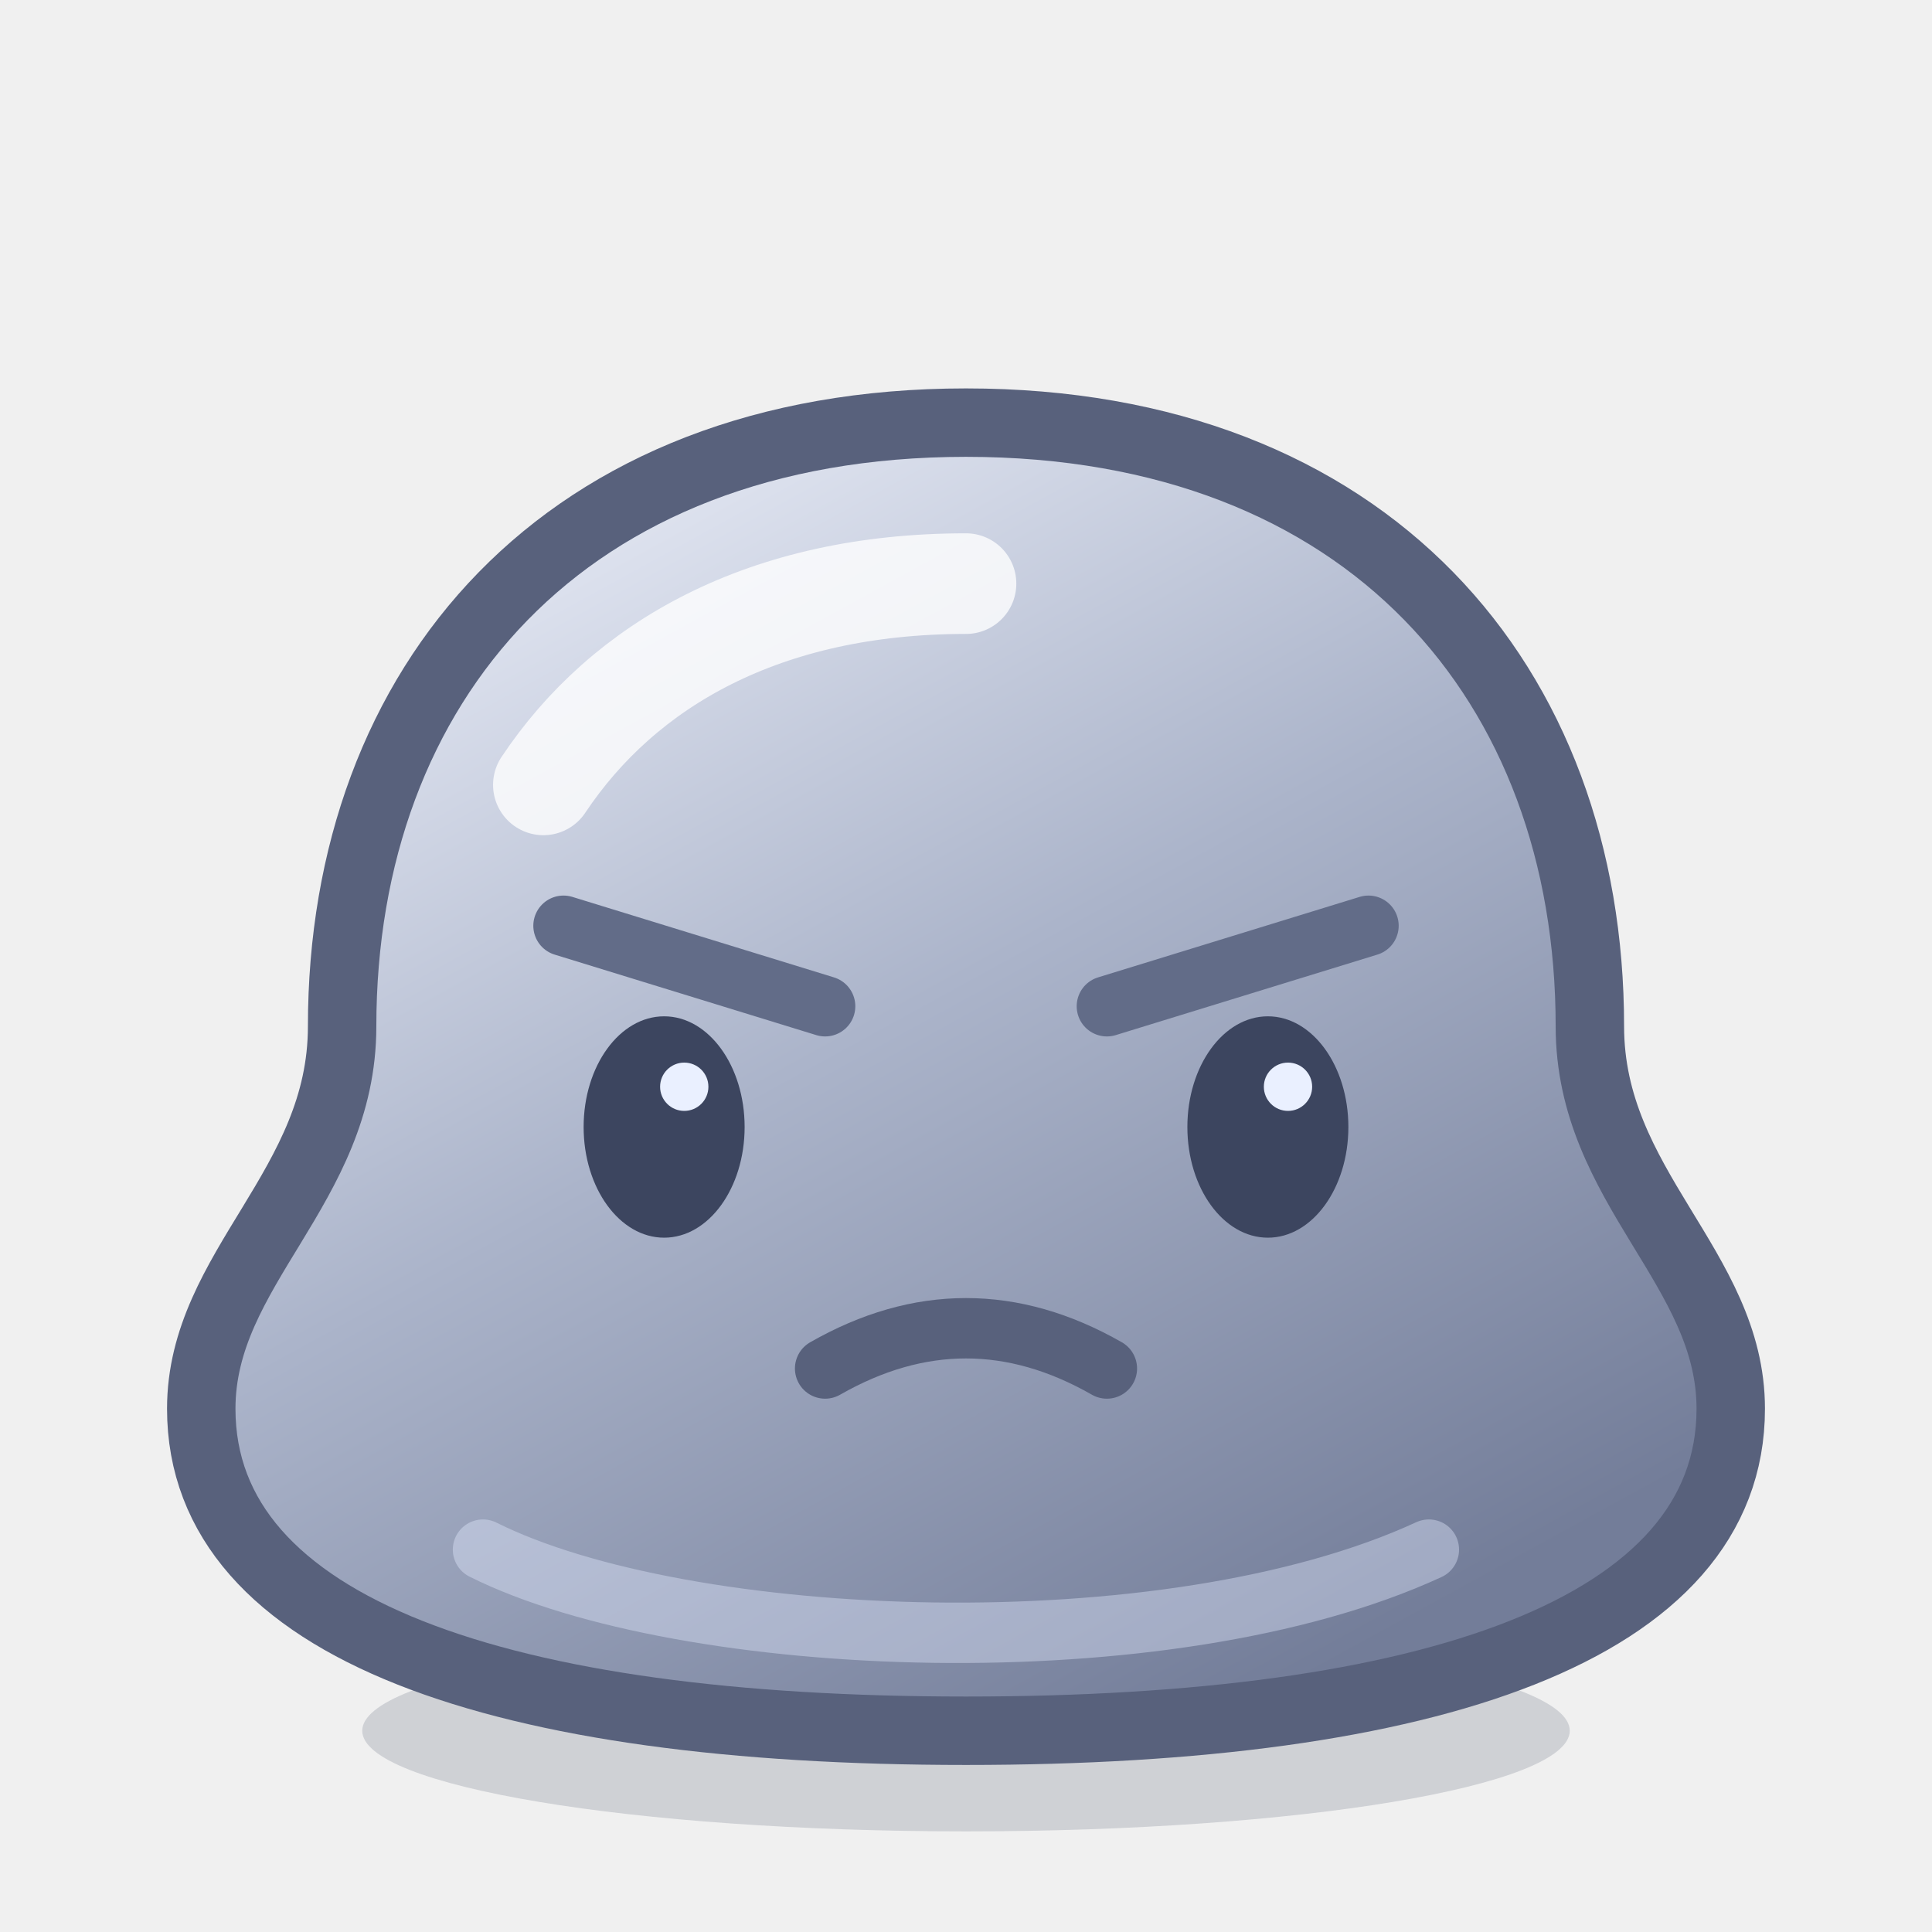
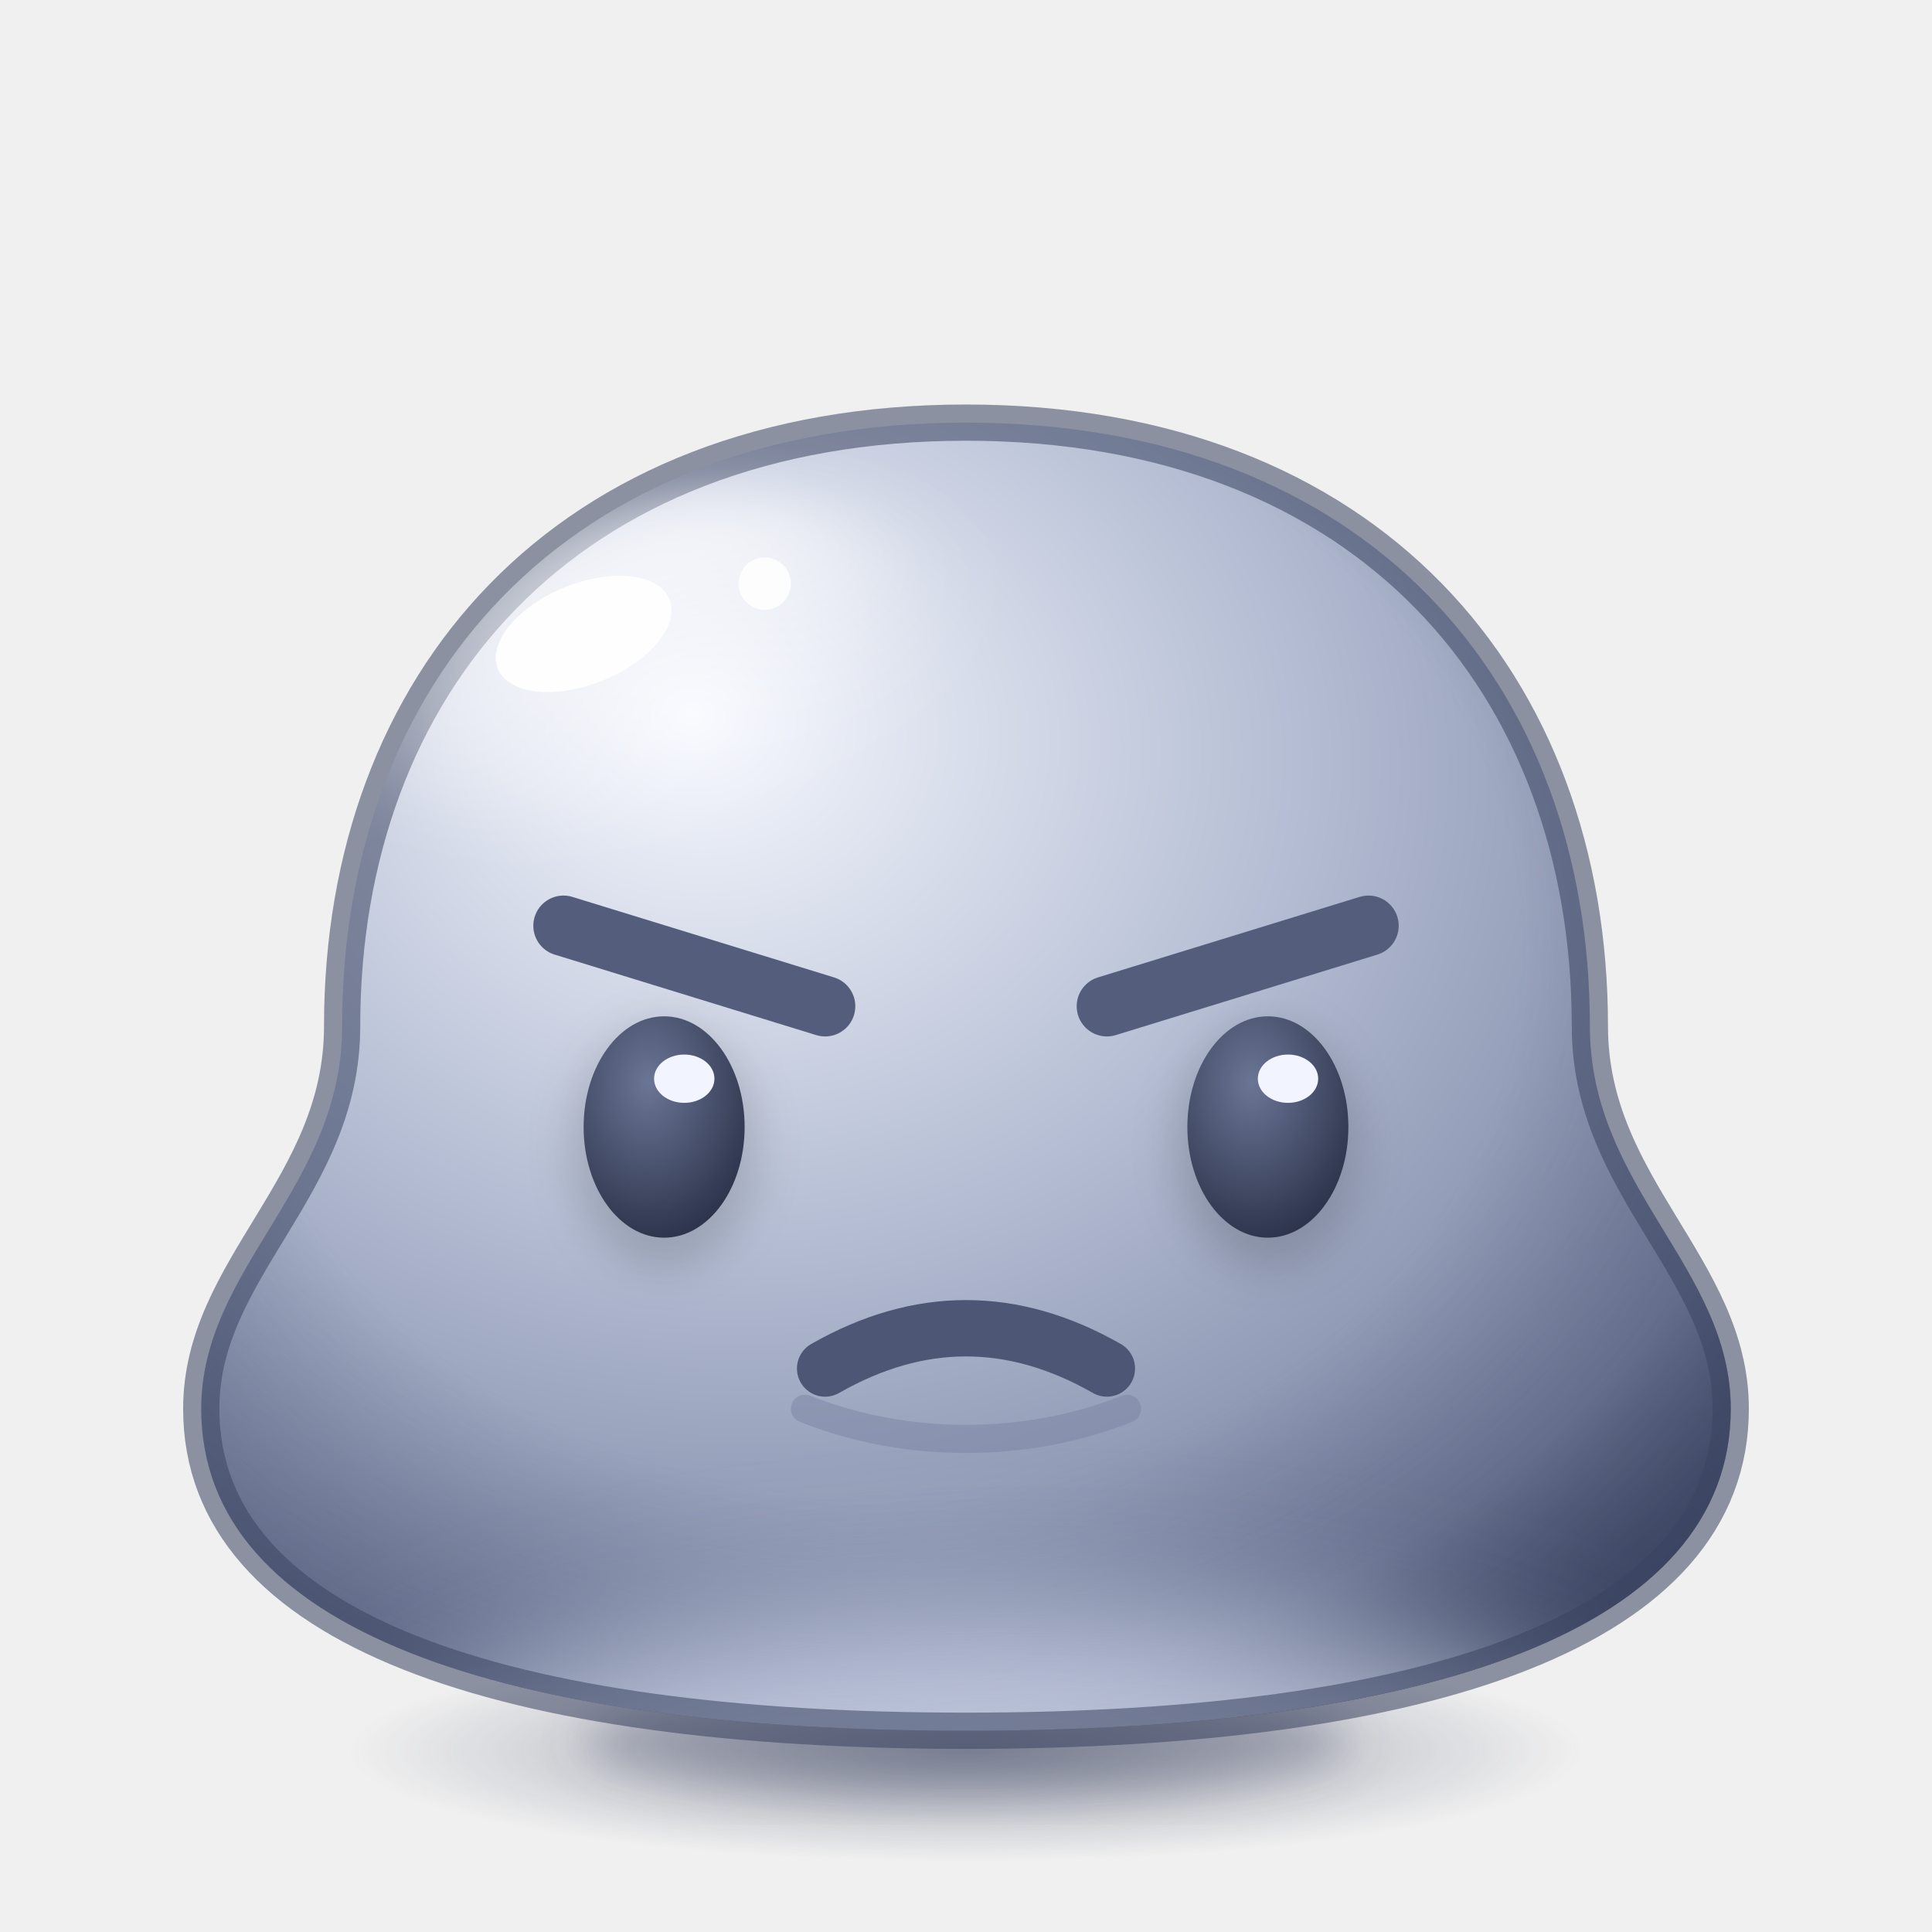
<svg xmlns="http://www.w3.org/2000/svg" viewBox="0 0 96 96" fill="none">
  <defs>
-     <linearGradient id="body" x1="30" y1="22" x2="64" y2="84" gradientUnits="userSpaceOnUse">
-       <stop stop-color="#E5E9F4" />
-       <stop offset=".45" stop-color="#ABB4CA" />
-       <stop offset="1" stop-color="#737D99" />
+     <filter id="blur1" x="-30%" y="-30%" width="160%" height="160%">
+       <feGaussianBlur stdDeviation="1.1" />
+     </filter>
+     <filter id="blur2" x="-30%" y="-30%" width="160%" height="160%">
+       <feGaussianBlur stdDeviation="2.4" />
+     </filter>
+     <filter id="blur3" x="-40%" y="-40%" width="180%" height="180%">
+       <feGaussianBlur stdDeviation="3.4" />
+     </filter>
+     <radialGradient id="body" cx="0.38" cy="0.3" r=".82" fx="0.32" fy="0.22">
+       <stop offset="0" stop-color="#F7F9FF" />
+       <stop offset=".45" stop-color="#B4BDD3" />
+       <stop offset=".86" stop-color="#7A84A2" />
+       <stop offset="1" stop-color="#3A4360" />
+     </radialGradient>
+     <radialGradient id="ao" cx=".44" cy=".4" r=".68">
+       <stop offset=".62" stop-color="#3A4360" stop-opacity="0" />
+       <stop offset="1" stop-color="#3A4360" stop-opacity=".55" />
+     </radialGradient>
+     <linearGradient id="spec" x1="0" y1="0" x2="0" y2="1">
+       <stop offset="0" stop-color="#fff" stop-opacity=".95" />
+       <stop offset="1" stop-color="#fff" stop-opacity=".05" />
    </linearGradient>
+     <radialGradient id="shadow" cx=".5" cy=".5" r=".5">
+       <stop offset="0" stop-color="#3A4360" stop-opacity=".5" />
+       <stop offset="1" stop-color="#3A4360" stop-opacity="0" />
+     </radialGradient>
+     <clipPath id="clip">
+       <path d="M17 51C17 34 28 21 48 21s31 13 31 30c0 8 7 12 7 19 0 11-15 16-38 16S10 81 10 70c0-7 7-11 7-19Z" />
+     </clipPath>
+     <radialGradient id="dot" cx=".4" cy=".3" r=".8">
+       <stop offset="0" stop-color="#6B7595" />
+       <stop offset="1" stop-color="#262D44" />
+     </radialGradient>
  </defs>
-   <ellipse cx="48" cy="86" rx="30" ry="5" fill="#36415B" opacity=".18" />
-   <g id="body-group">
-     <path d="M17 51C17 34 28 21 48 21s31 13 31 30c0 8 7 12 7 19 0 11-15 16-38 16S10 81 10 70c0-7 7-11 7-19Z" fill="url(#body)" stroke="#58617C" stroke-width="3.4" />
-     <path d="M27 39c4-6 11-10 21-10" stroke="#FFF" stroke-opacity=".78" stroke-width="5" stroke-linecap="round" />
-     <path d="M24 77c10 5 34 6 47 0" stroke="#E5ECFF" stroke-opacity=".4" stroke-width="3" stroke-linecap="round" />
+   <ellipse cx="48" cy="87" rx="31" ry="5.5" fill="url(#shadow)" />
+   <ellipse cx="48" cy="86.5" rx="19" ry="2.6" fill="#3A4360" opacity=".32" filter="url(#blur1)" />
+   <path d="M17 51C17 34 28 21 48 21s31 13 31 30c0 8 7 12 7 19 0 11-15 16-38 16S10 81 10 70c0-7 7-11 7-19Z" fill="url(#body)" />
+   <path d="M17 51C17 34 28 21 48 21s31 13 31 30c0 8 7 12 7 19 0 11-15 16-38 16S10 81 10 70c0-7 7-11 7-19Z" fill="url(#ao)" />
+   <g clip-path="url(#clip)">
+     <ellipse cx="50" cy="92" rx="34" ry="12" fill="#DCE3F7" opacity=".75" filter="url(#blur3)" />
+     <path d="M40 70c5 2 11 2 16 0" stroke="#7A84A2" stroke-width="1.4" stroke-linecap="round" opacity=".5" />
  </g>
-   <g id="face">
-     <path d="m28 46 13 4m27-4-13 4" stroke="#626C88" stroke-width="3" stroke-linecap="round" />
-     <ellipse cx="33" cy="56" rx="4" ry="5.5" fill="#3C455F" />
-     <ellipse cx="63" cy="56" rx="4" ry="5.5" fill="#3C455F" />
-     <circle cx="34" cy="54" r="1.2" fill="#EAF0FF" />
-     <circle cx="64" cy="54" r="1.2" fill="#EAF0FF" />
-     <path d="M41 68q7-4 14 0" stroke="#58617C" stroke-width="3" stroke-linecap="round" />
+   <path d="M17 51C17 34 28 21 48 21s31 13 31 30c0 8 7 12 7 19 0 11-15 16-38 16S10 81 10 70c0-7 7-11 7-19Z" stroke="#3A4360" stroke-width="1.8" stroke-linejoin="round" opacity=".55" />
+   <g clip-path="url(#clip)">
+     <ellipse cx="32" cy="33" rx="13" ry="7.5" transform="rotate(-22 32 33)" fill="url(#spec)" opacity=".82" filter="url(#blur2)" />
  </g>
+   <ellipse cx="29" cy="31.5" rx="4.6" ry="2.5" transform="rotate(-22 29 31.5)" fill="#fff" opacity=".92" />
+   <circle cx="38" cy="29" r="1.3" fill="#fff" opacity=".85" />
+   <path d="m28 46 13 4m27-4-13 4" stroke="#545D7B" stroke-width="3" stroke-linecap="round" />
+   <ellipse cx="33" cy="57" rx="4.6" ry="6" fill="#000" opacity=".15" filter="url(#blur1)" />
+   <ellipse cx="63" cy="57" rx="4.6" ry="6" fill="#000" opacity=".15" filter="url(#blur1)" />
+   <ellipse cx="33" cy="56" rx="4" ry="5.5" fill="url(#dot)" />
+   <ellipse cx="63" cy="56" rx="4" ry="5.5" fill="url(#dot)" />
+   <ellipse cx="34" cy="53.6" rx="1.5" ry="1.2" fill="#F2F5FF" />
+   <ellipse cx="64" cy="53.6" rx="1.5" ry="1.2" fill="#F2F5FF" />
+   <path d="M41 68q7-4 14 0" stroke="#4D5674" stroke-width="2.8" stroke-linecap="round" />
</svg>
